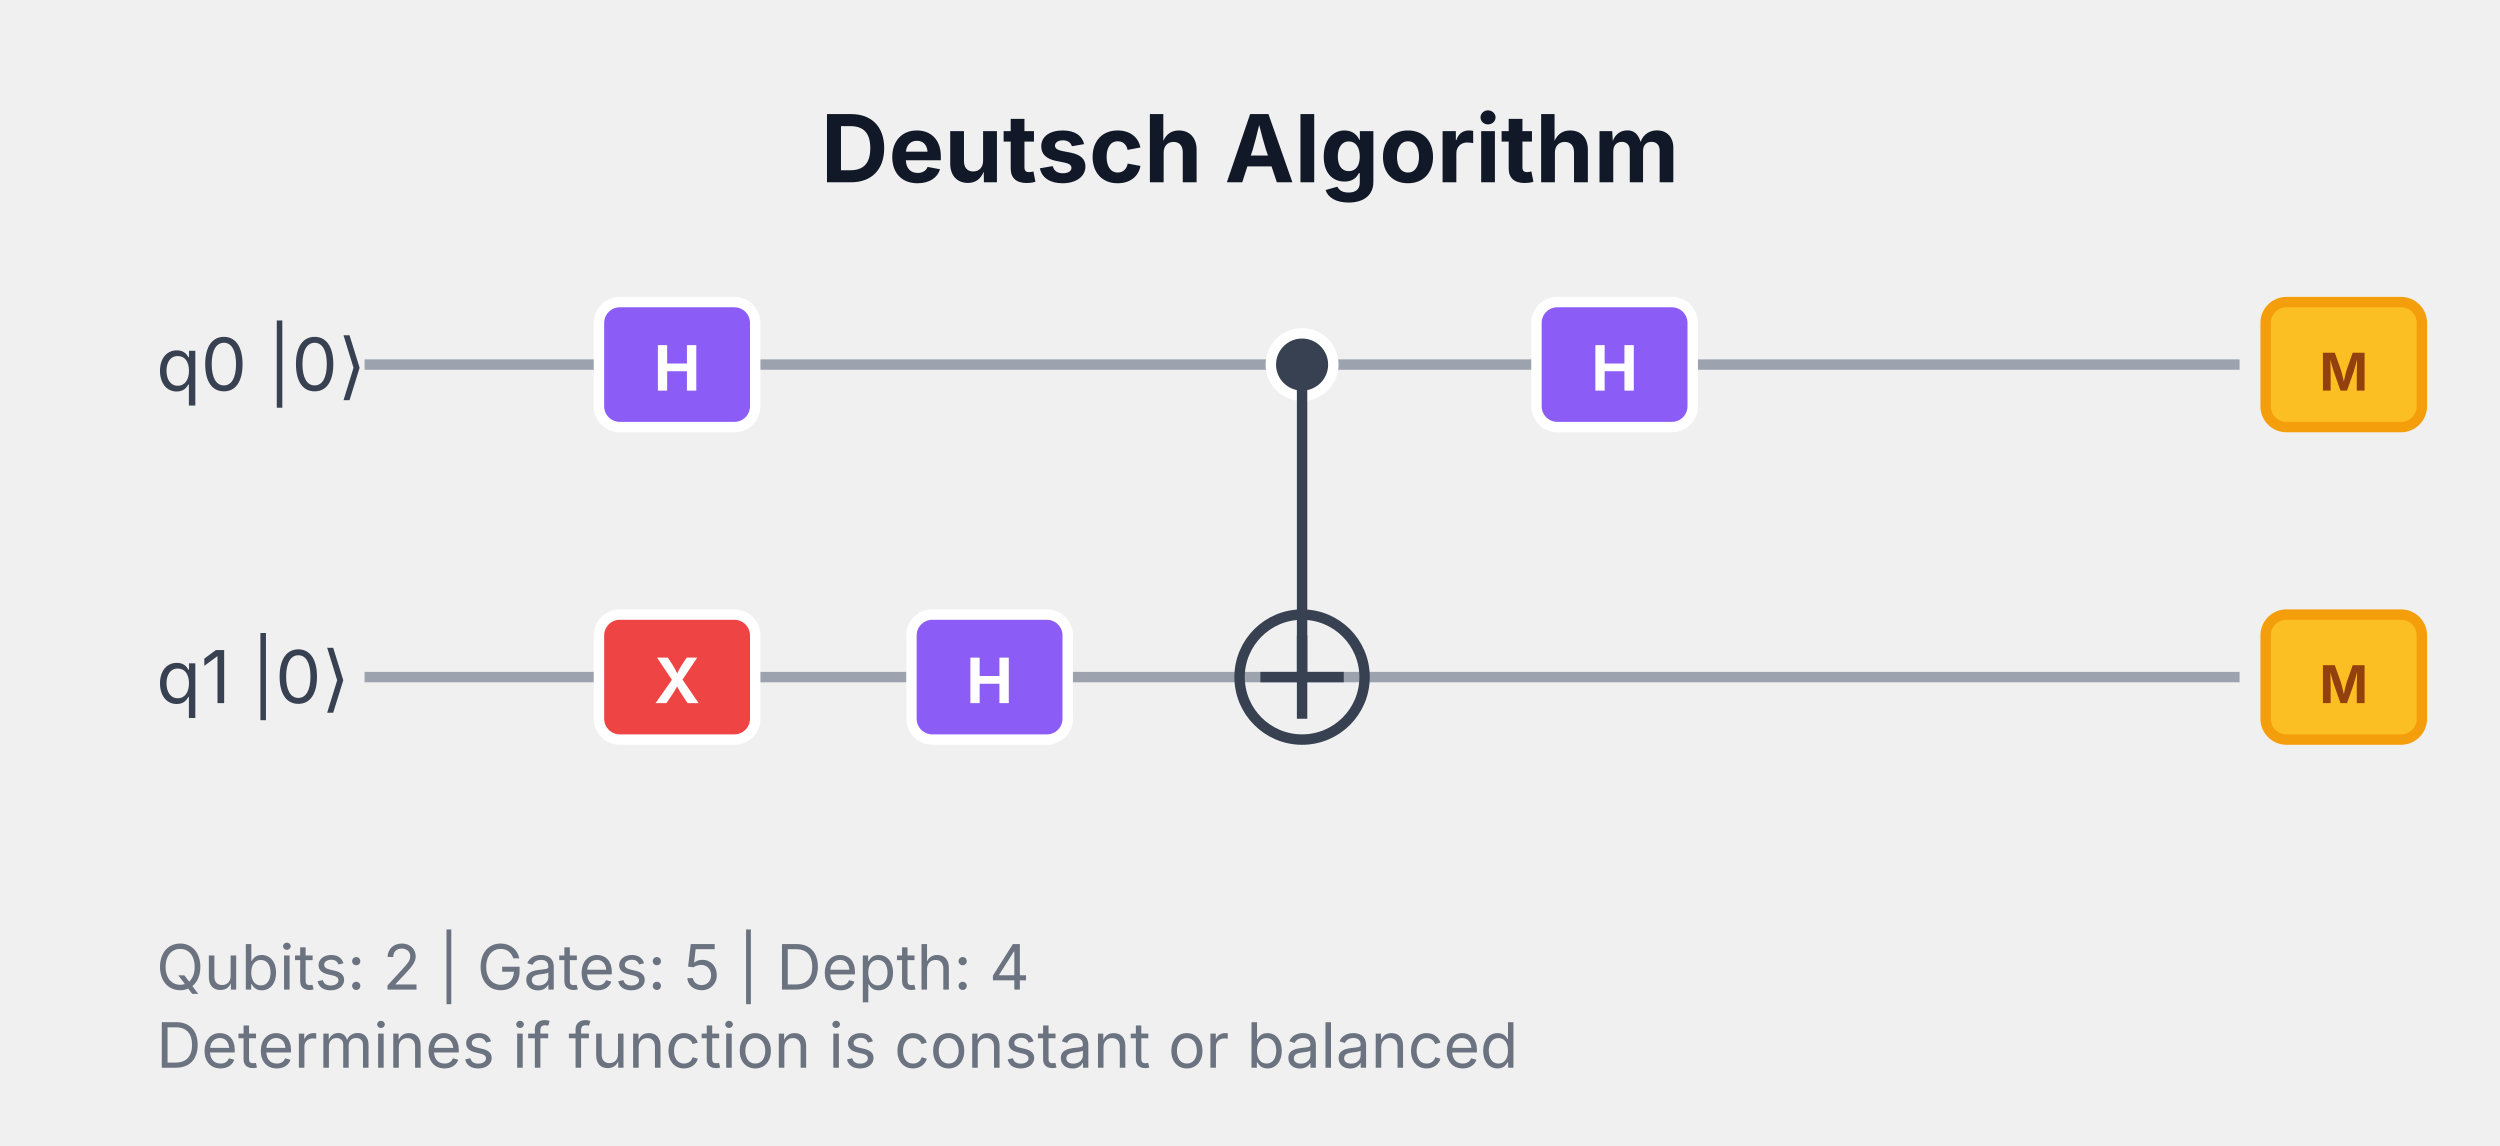
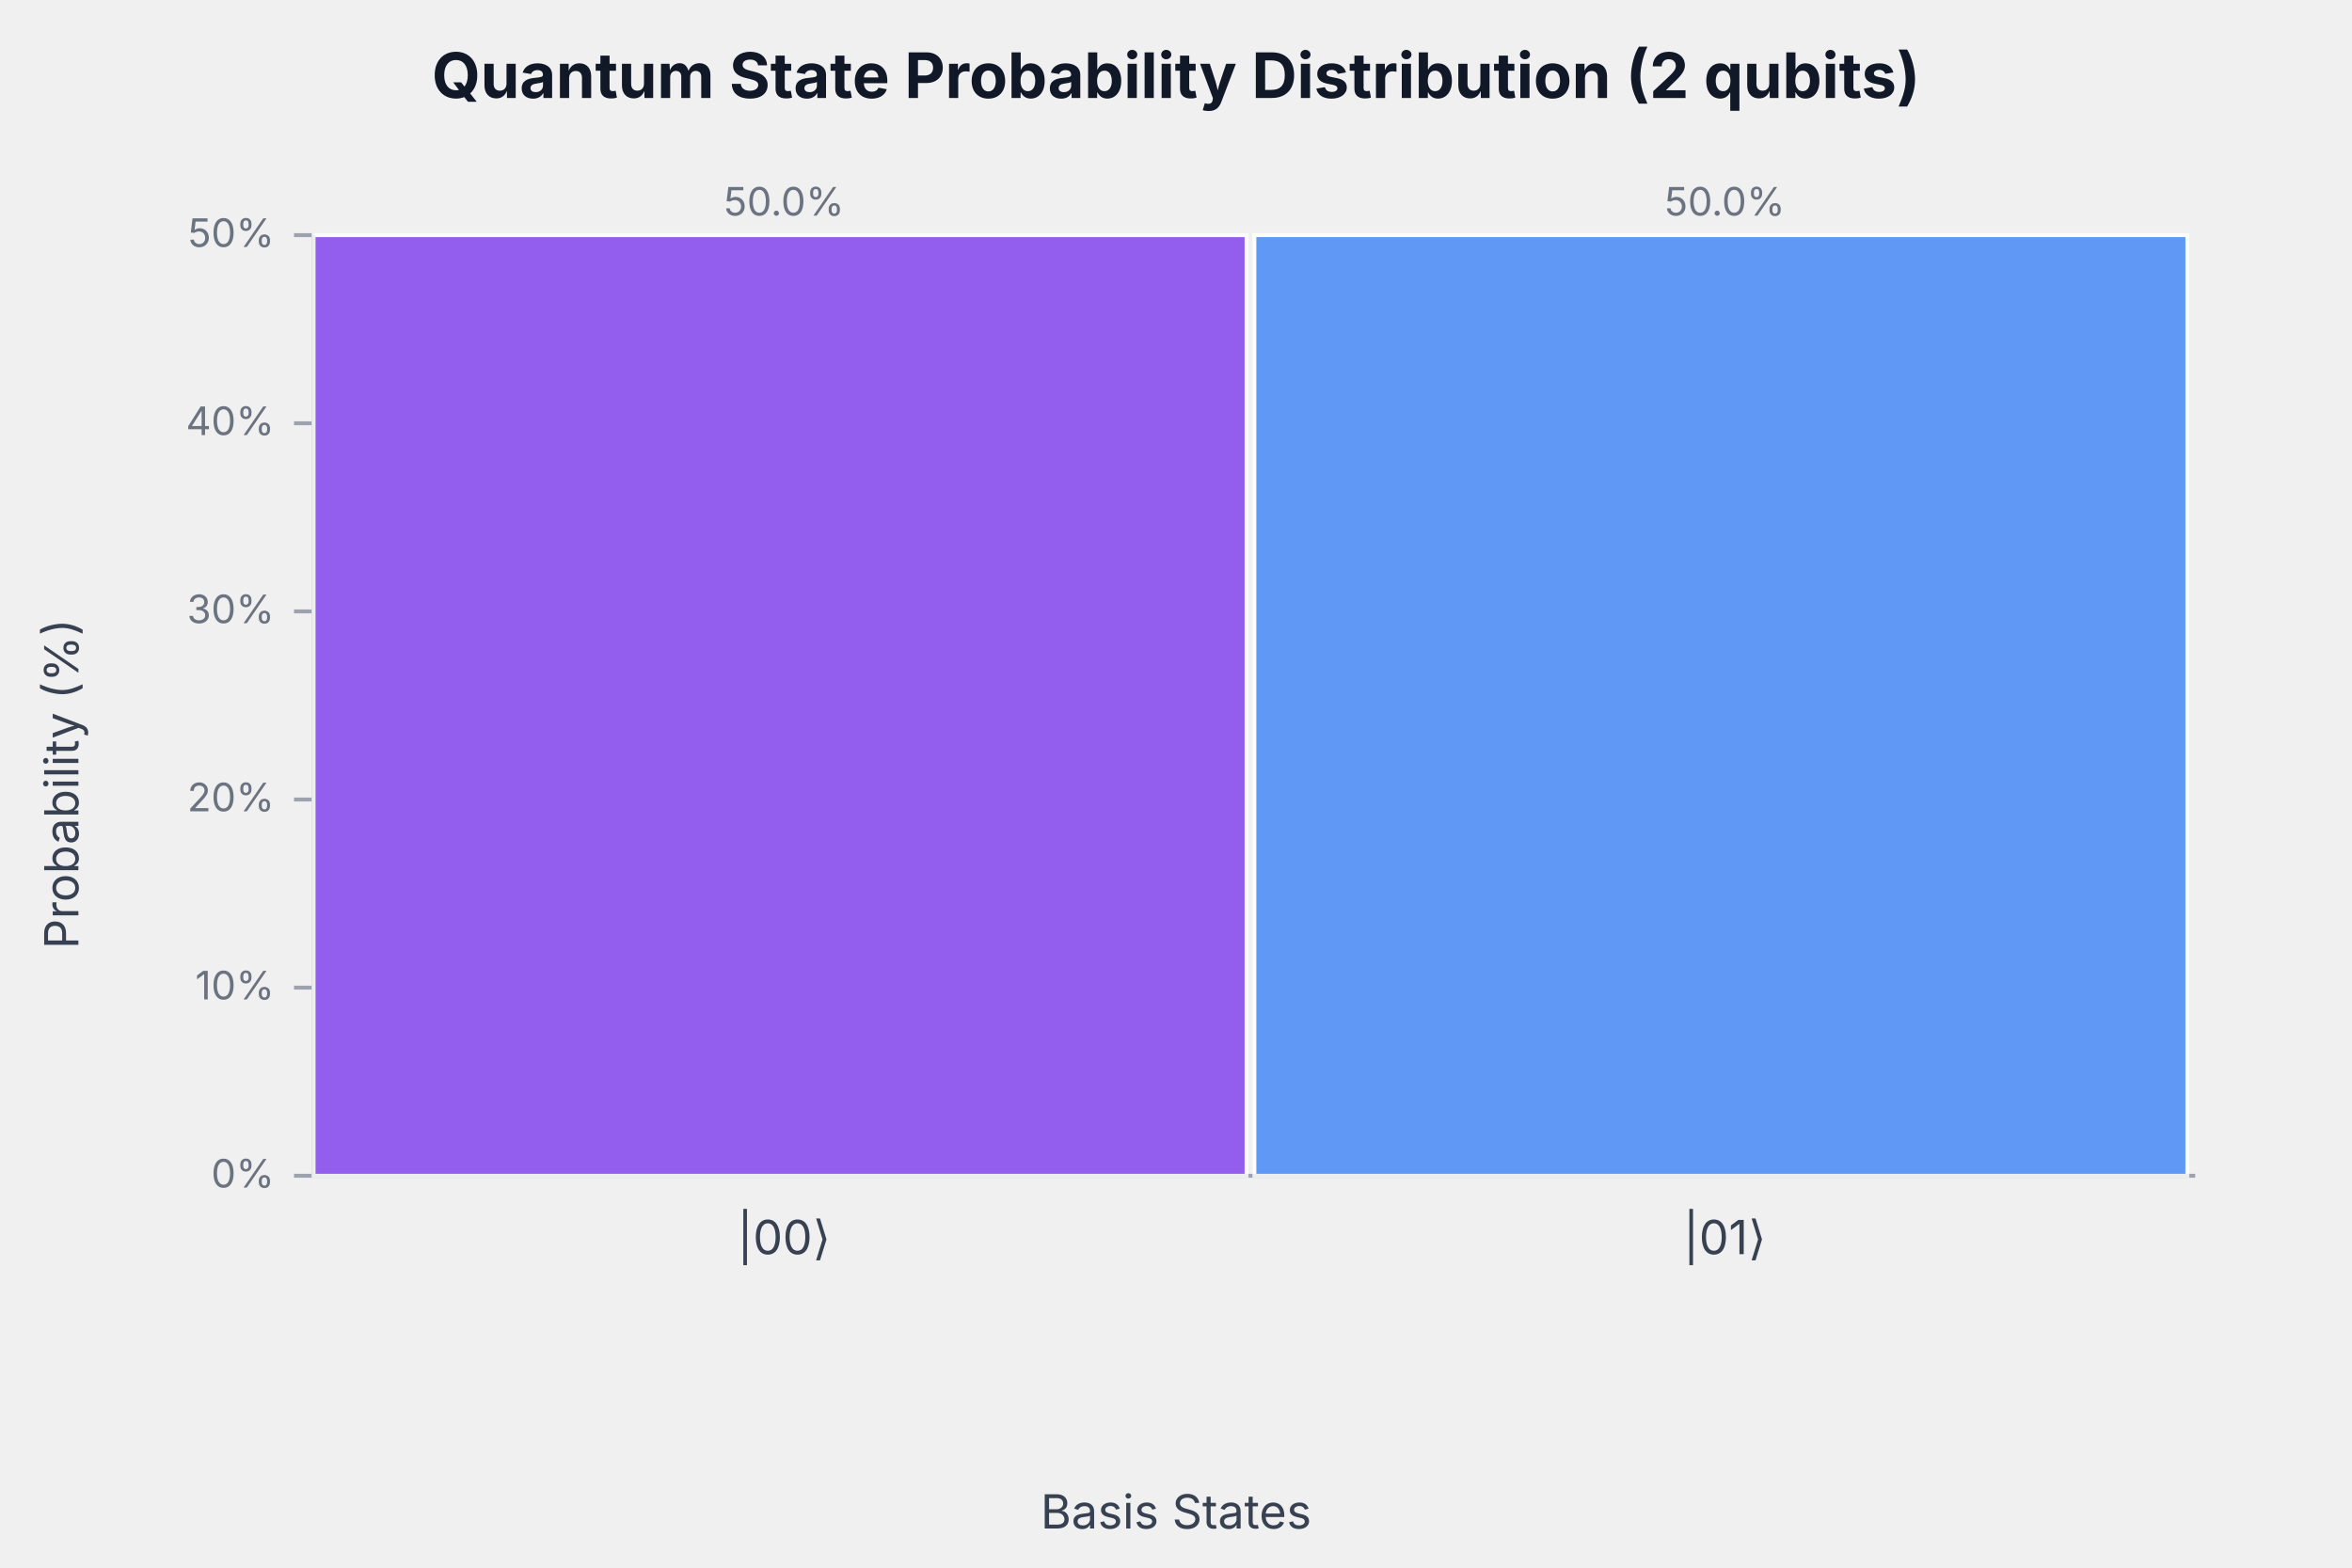
- <svg xmlns="http://www.w3.org/2000/svg" height="220" style="background-color: #ffffff; border: 1px solid #e5e7eb; border-radius: 8px;" width="480">
+ <svg xmlns="http://www.w3.org/2000/svg" height="400" style="background-color: #f9fafb; border: 1px solid #e5e7eb; border-radius: 8px;" width="600">
  <defs>
-     <style>.gate-group:hover rect { opacity: 1; stroke-width: 3; }
-                          .gate-group:hover circle { stroke-width: 3; }
-                          text { font-family: 'SF Pro Display', 'Segoe UI', system-ui, sans-serif; }</style>
+     <style>text { font-family: 'SF Pro Display', 'Segoe UI', system-ui, sans-serif; }
+                    rect:hover { opacity: 1; stroke-width: 2; }</style>
  </defs>
-   <text fill="#111827" font-size="18" font-weight="bold" text-anchor="middle" x="240" y="35">Deutsch Algorithm</text>
+   <text fill="#111827" font-size="16" font-weight="bold" text-anchor="middle" x="300" y="25">Quantum State Probability Distribution (2 qubits)</text>
+   <text fill="#374151" font-size="12" text-anchor="middle" transform="rotate(-90 20 200)" x="20" y="200">Probability (%)</text>
+   <text fill="#374151" font-size="12" text-anchor="middle" x="300" y="390">Basis States</text>
  <g>
-     <text fill="#374151" font-size="14" x="30" y="75">q0 |0⟩</text>
-     <line stroke="#9ca3af" stroke-width="2" x1="70" x2="430" y1="70" y2="70" />
+     <line stroke="#9ca3af" stroke-width="1" x1="80" x2="80" y1="60" y2="300" />
+     <g>
+       <line stroke="#9ca3af" stroke-width="1" x1="75" x2="80" y1="300.0" y2="300.0" />
+       <text fill="#6b7280" font-size="10" text-anchor="end" x="70" y="303.0">0%</text>
+     </g>
+     <g>
+       <line stroke="#9ca3af" stroke-width="1" x1="75" x2="80" y1="252" y2="252" />
+       <text fill="#6b7280" font-size="10" text-anchor="end" x="70" y="255">10%</text>
+     </g>
+     <g>
+       <line stroke="#9ca3af" stroke-width="1" x1="75" x2="80" y1="204" y2="204" />
+       <text fill="#6b7280" font-size="10" text-anchor="end" x="70" y="207">20%</text>
+     </g>
+     <g>
+       <line stroke="#9ca3af" stroke-width="1" x1="75" x2="80" y1="156" y2="156" />
+       <text fill="#6b7280" font-size="10" text-anchor="end" x="70" y="159">30%</text>
+     </g>
+     <g>
+       <line stroke="#9ca3af" stroke-width="1" x1="75" x2="80" y1="108" y2="108" />
+       <text fill="#6b7280" font-size="10" text-anchor="end" x="70" y="111">40%</text>
+     </g>
+     <g>
+       <line stroke="#9ca3af" stroke-width="1" x1="75" x2="80" y1="60" y2="60" />
+       <text fill="#6b7280" font-size="10" text-anchor="end" x="70" y="63">50%</text>
+     </g>
  </g>
-   <g>
-     <text fill="#374151" font-size="14" x="30" y="135">q1 |0⟩</text>
-     <line stroke="#9ca3af" stroke-width="2" x1="70" x2="430" y1="130" y2="130" />
+   <line stroke="#9ca3af" stroke-width="1" x1="80" x2="560" y1="300" y2="300" />
+   <g class="bar-group">
+     <rect fill="#7c3aed" height="240.0" opacity="0.8" stroke="#ffffff" stroke-width="1" width="238" x="80" y="60.0" />
+     <text fill="#374151" font-size="12" text-anchor="middle" x="200" y="320">|00⟩</text>
+     <text fill="#6b7280" font-size="10" text-anchor="middle" x="200" y="55.0">50.0%</text>
  </g>
-   <g class="gate-group">
-     <rect fill="#ef4444" height="24" rx="4" stroke="#ffffff" stroke-width="2" width="30" x="115" y="118" />
-     <text fill="#ffffff" font-size="12" font-weight="bold" text-anchor="middle" x="130" y="135">X</text>
-   </g>
-   <g class="gate-group">
-     <rect fill="#8b5cf6" height="24" rx="4" stroke="#ffffff" stroke-width="2" width="30" x="115" y="58" />
-     <text fill="#ffffff" font-size="12" font-weight="bold" text-anchor="middle" x="130" y="75">H</text>
-   </g>
-   <g class="gate-group">
-     <rect fill="#8b5cf6" height="24" rx="4" stroke="#ffffff" stroke-width="2" width="30" x="175" y="118" />
-     <text fill="#ffffff" font-size="12" font-weight="bold" text-anchor="middle" x="190" y="135">H</text>
-   </g>
-   <g class="gate-group">
-     <circle cx="250" cy="70" fill="#374151" r="6" stroke="#ffffff" stroke-width="2" />
-     <circle cx="250" cy="130" fill="none" r="12" stroke="#374151" stroke-width="2" />
-     <line stroke="#374151" stroke-width="2" x1="242" x2="258" y1="130" y2="130" />
-     <line stroke="#374151" stroke-width="2" x1="250" x2="250" y1="122" y2="138" />
-     <line stroke="#374151" stroke-width="2" x1="250" x2="250" y1="70" y2="130" />
-   </g>
-   <g class="gate-group">
-     <rect fill="#8b5cf6" height="24" rx="4" stroke="#ffffff" stroke-width="2" width="30" x="295" y="58" />
-     <text fill="#ffffff" font-size="12" font-weight="bold" text-anchor="middle" x="310" y="75">H</text>
-   </g>
-   <g>
-     <rect fill="#fbbf24" height="24" rx="4" stroke="#f59e0b" stroke-width="2" width="30" x="435" y="58" />
-     <text fill="#92400e" font-size="10" font-weight="bold" text-anchor="middle" x="450" y="75">M</text>
-   </g>
-   <g>
-     <rect fill="#fbbf24" height="24" rx="4" stroke="#f59e0b" stroke-width="2" width="30" x="435" y="118" />
-     <text fill="#92400e" font-size="10" font-weight="bold" text-anchor="middle" x="450" y="135">M</text>
-   </g>
-   <g>
-     <text fill="#6b7280" font-size="12" x="30" y="190">Qubits: 2 | Gates: 5 | Depth: 4</text>
-     <text fill="#6b7280" font-size="12" x="30" y="205">Determines if function is constant or balanced</text>
+   <g class="bar-group">
+     <rect fill="#3b82f6" height="240.0" opacity="0.8" stroke="#ffffff" stroke-width="1" width="238" x="320" y="60.0" />
+     <text fill="#374151" font-size="12" text-anchor="middle" x="440" y="320">|01⟩</text>
+     <text fill="#6b7280" font-size="10" text-anchor="middle" x="440" y="55.0">50.0%</text>
  </g>
</svg>
